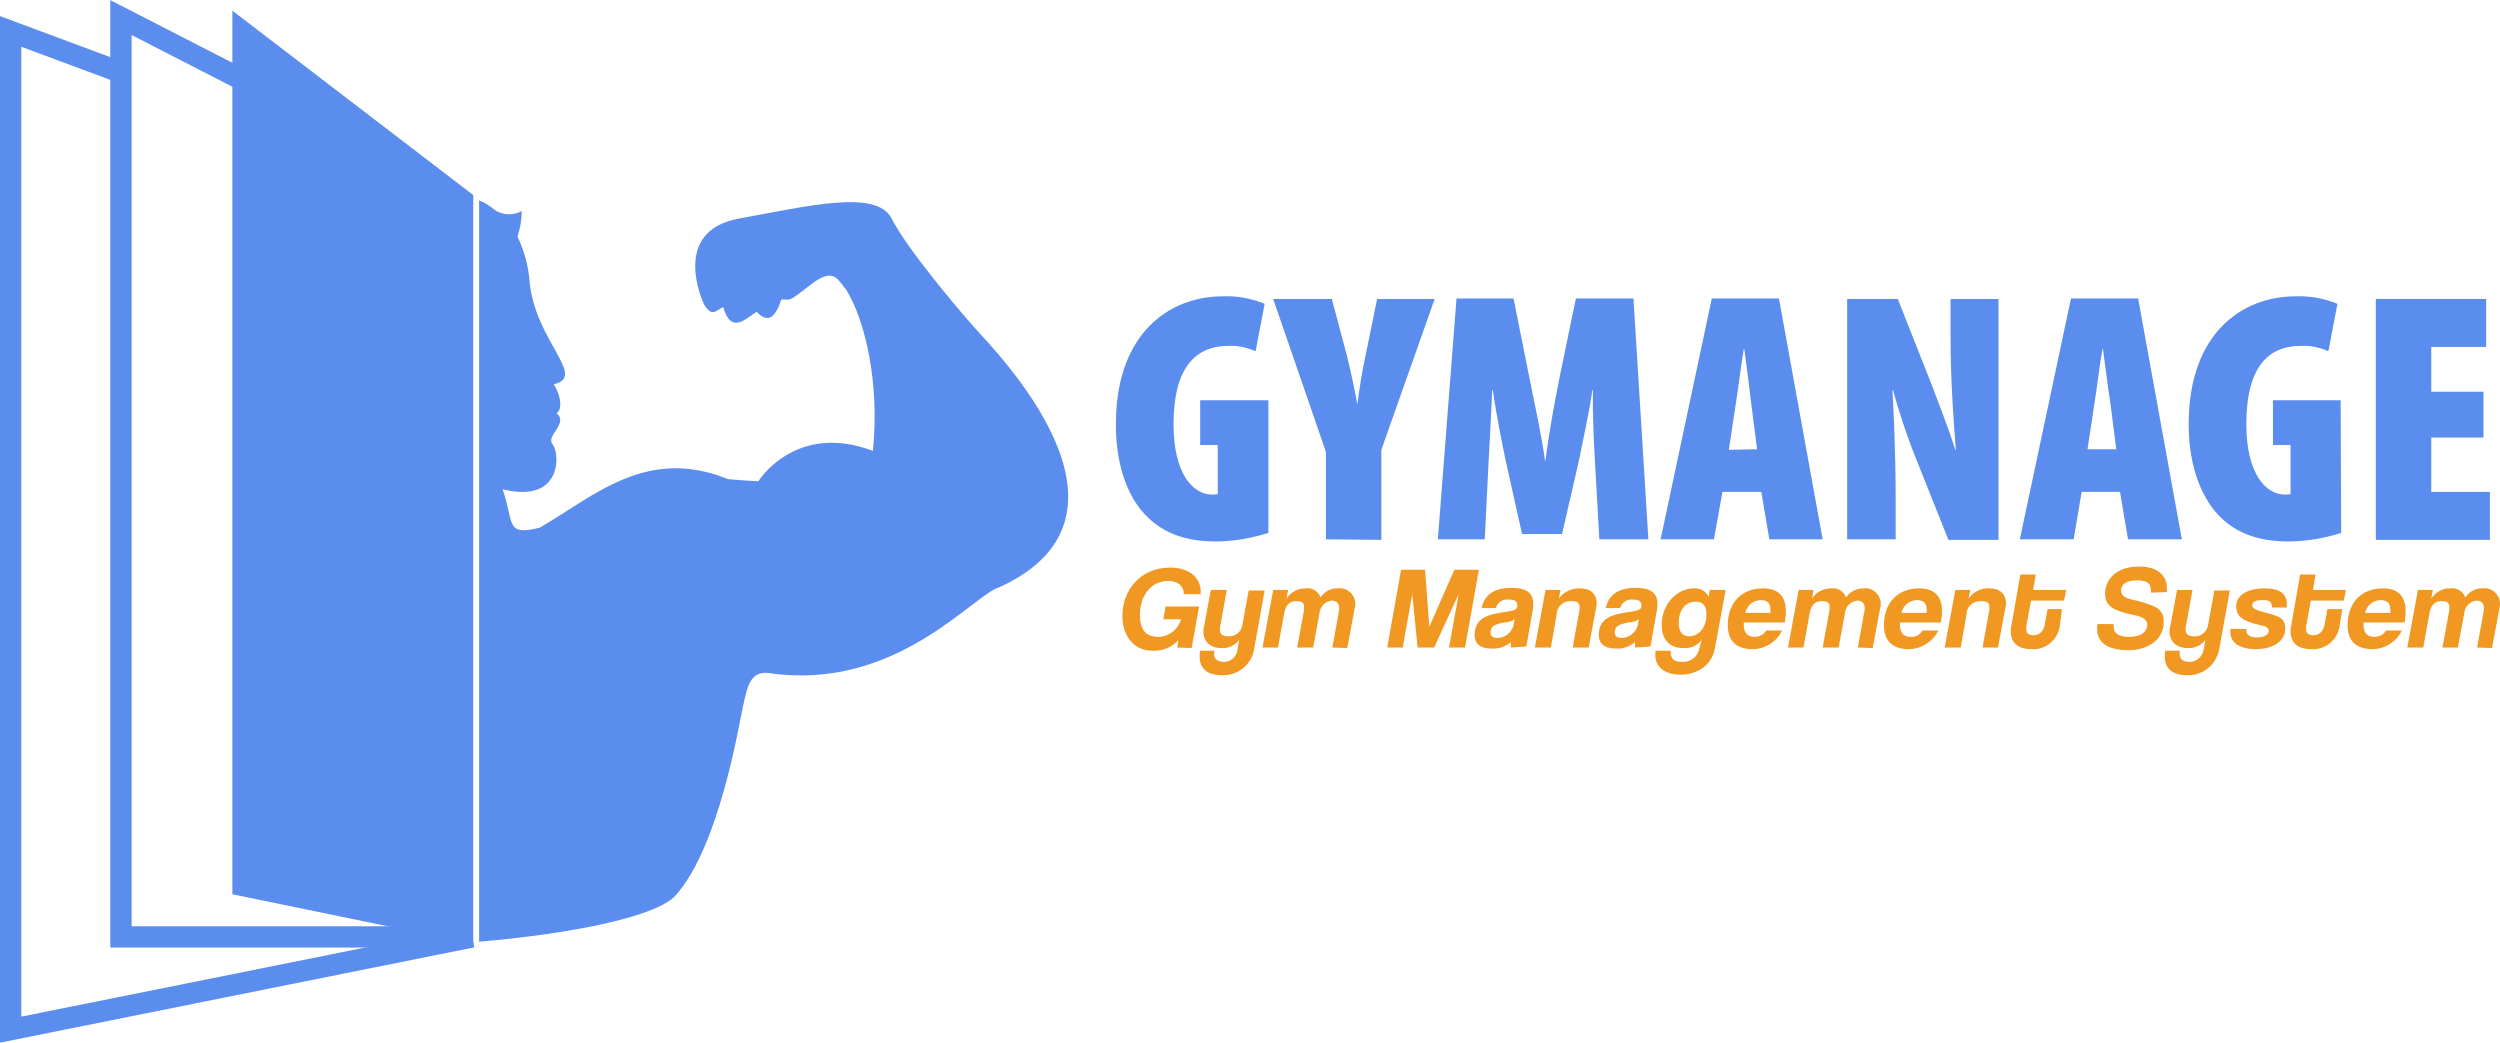
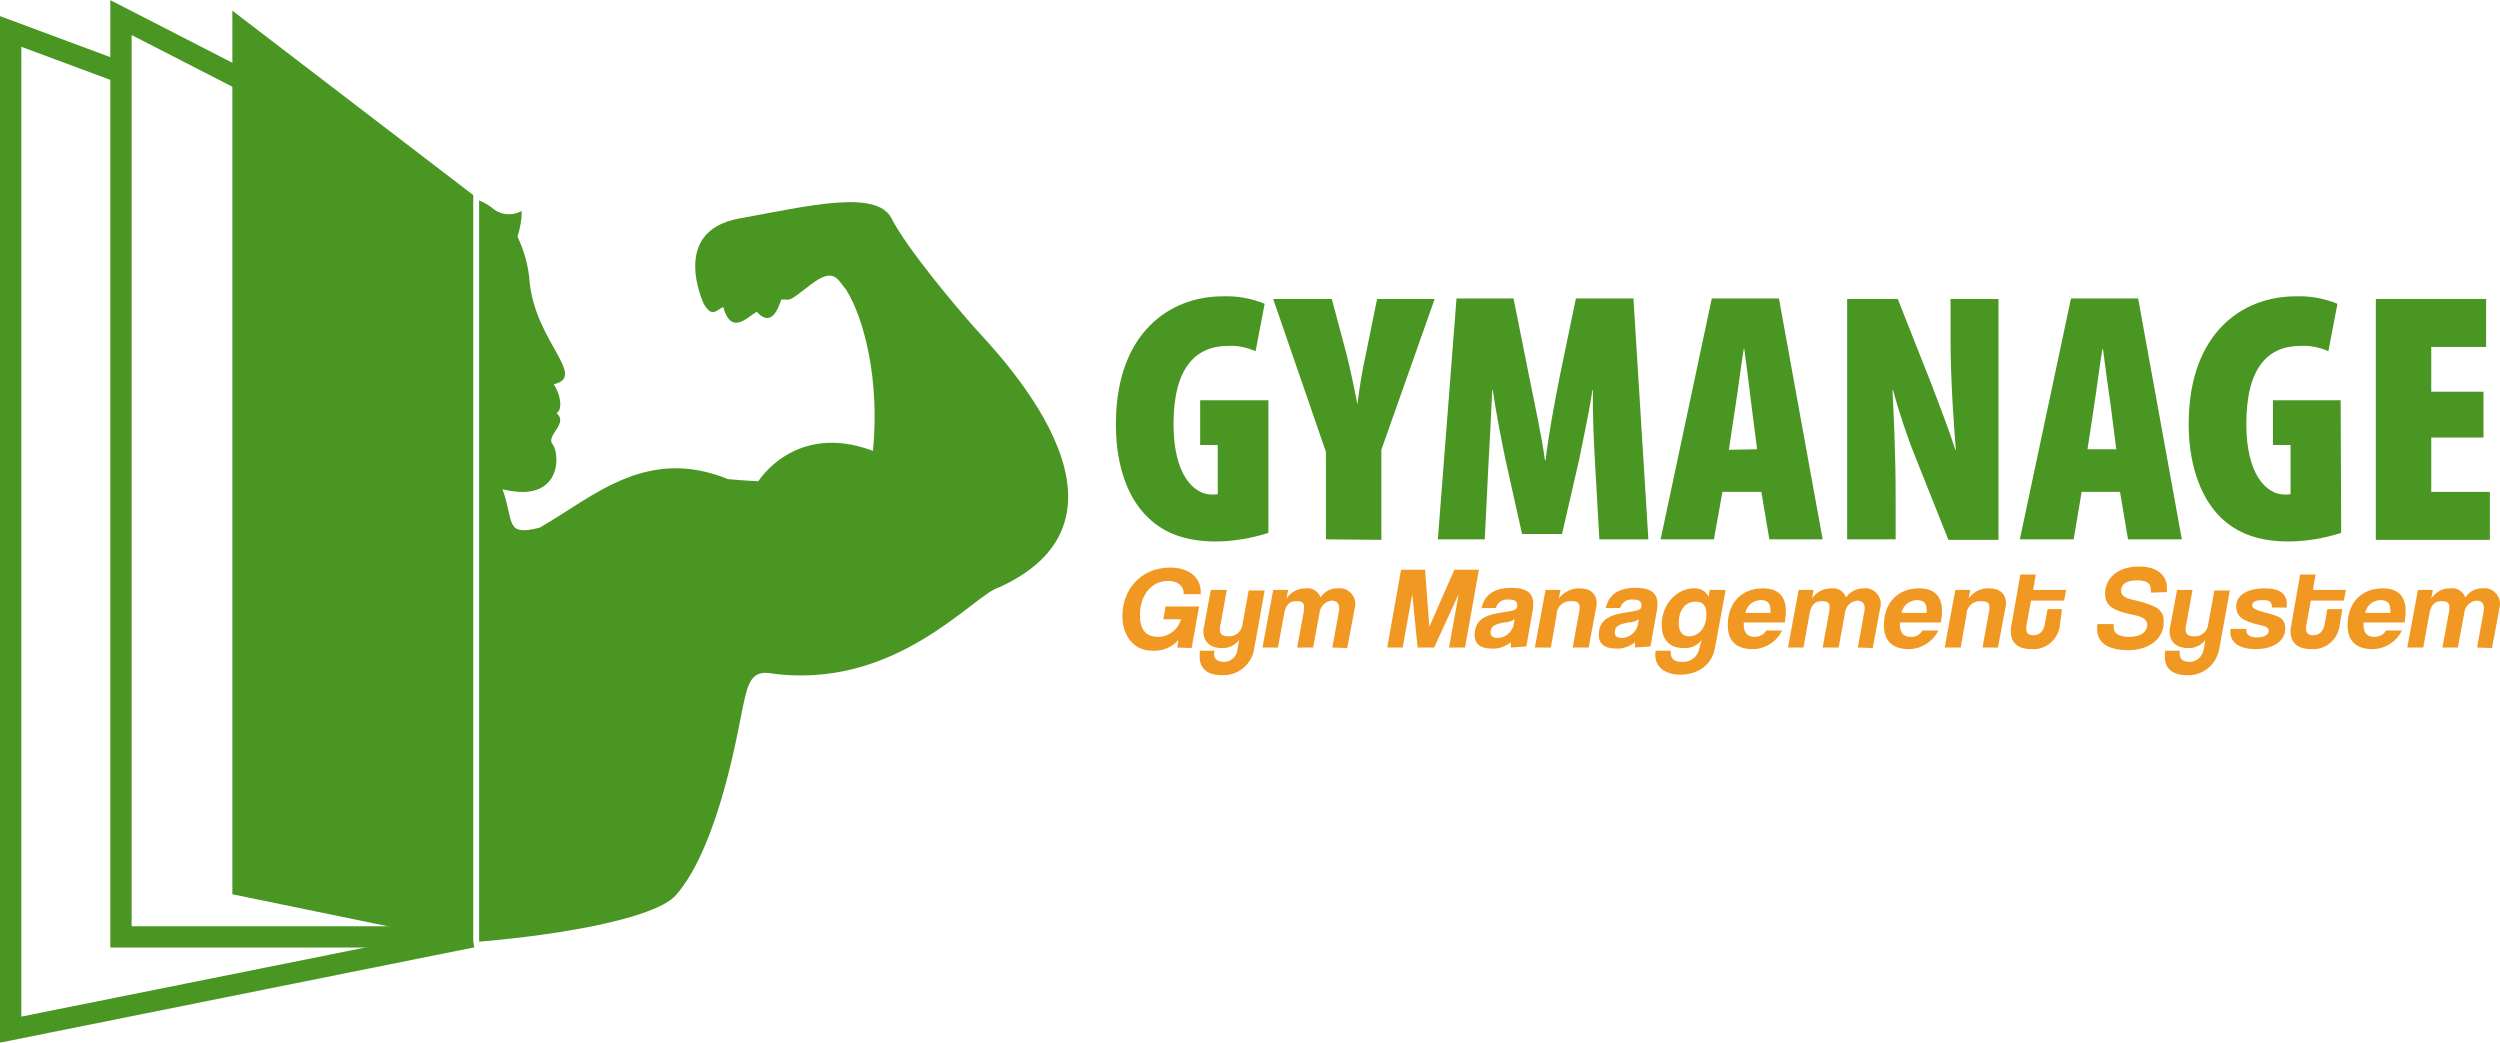
<svg xmlns="http://www.w3.org/2000/svg" version="1.1" id="Calque_1" x="0px" y="0px" viewBox="0 0 469.1 195.7" style="enable-background:new 0 0 469.1 195.7;" xml:space="preserve">
  <style type="text/css">
- 	.st0{fill:none;stroke:#5A8DEE;stroke-width:4;stroke-miterlimit:10;}
- 	.st1{fill:#5A8DEE;}
+ 	.st0{fill:none;stroke:#4A9622;stroke-width:4;stroke-miterlimit:10;}
+ 	.st1{fill:#4A9622;}
	.st2{fill:#F19822;}
</style>
  <polyline class="st0" points="88.6,175.8 2,193.2 2,5.9 22.7,13.6 " />
  <polyline class="st0" points="88.6,175.8 22.7,175.8 22.7,3.3 45.3,14.9 " />
  <polygon class="st1" points="88.8,36.6 88.8,177.1 43.6,167.8 43.6,2 " />
  <path class="st1" d="M187.5,110.2c-4.8,1.3-19.4,19.6-43.2,16.1c-3.6-0.5-4.1,2.7-4.9,6.3s-4.4,26.1-12.6,35.4  c-3.6,4-19.4,7.2-36.9,8.7V37.6c1,0.4,2,1,2.8,1.7l0,0c1.5,1.1,3.5,1.2,5.2,0.3c0,1.6-0.3,3.3-0.8,4.8l0,0c1.3,2.7,2.1,5.7,2.3,8.7  c1.2,11.1,10.8,17.6,4.5,19c1.6,2.5,1.5,5.1,0.5,5.4c2.4,2-2.1,4.2-0.7,5.9s1.8,11.2-9.4,8.4c2.2,6.2,0.4,8.9,7,7.2  c10.2-5.9,20-15.3,35.3-9.1c3.2,0.3,5.7,0.4,5.7,0.4s6.9-11.2,21.5-5.7c1.3-13.2-1.6-24.7-5-30.2c-1.7-2-2.3-4.4-6.8-0.9  s-3.5,2.6-5.4,2.7c-0.6,1.8-1.9,5.3-4.6,2.3c-2,1.2-4.8,4.4-6.3-0.9c-1.4,0.7-2.1,2-3.6-0.5c0,0-6.6-13.7,6.6-16.1s25.8-5.5,28.6,0  s11.7,16.1,15.4,20.3S217.5,96.5,187.5,110.2z" />
  <path class="st2" d="M220.9,121.5l0.2-1.4c-1.2,1.4-3,2.1-4.9,2c-3.6,0-5.6-3-5.6-6.5c0-4.8,3.3-9.1,9-9.1c3.4,0,5.7,1.8,5.7,4.5  c0,0.2,0,0.3,0,0.5h-3.2v-0.2c0-1.5-1.3-2.3-2.9-2.3c-3.1,0-5.3,2.6-5.3,6.4c0,2.5,0.9,4.1,3.4,4.1c2,0,3.8-1.4,4.3-3.3h-3.3  l0.4-2.4h6.3l-1.4,7.8L220.9,121.5z" />
  <path class="st2" d="M232.5,120.1c-0.8,1-2,1.6-3.3,1.5c-2.1,0-3.4-1.2-3.4-3.1c0-0.3,0-0.6,0.1-0.8l1.3-7h3l-1.2,6.6  c-0.1,0.2-0.1,0.5-0.1,0.8c0,1,0.6,1.3,1.6,1.3c1.2,0.1,2.4-0.8,2.6-2l1.2-6.6h3l-2,11.1c-0.5,2.9-3.1,4.9-6,4.8  c-2.8,0-4.2-1.3-4.2-3.5c0-0.4,0-0.7,0.1-1.1h2.7c0,0.2-0.1,0.4-0.1,0.6c0,1,0.7,1.5,2,1.5c1.3-0.1,2.3-1.1,2.4-2.3L232.5,120.1z" />
  <path class="st2" d="M250,121.5l1.2-6.6c0-0.2,0.1-0.5,0.1-0.7c0-1.1-0.6-1.5-1.4-1.5c-1.2,0.1-2.2,1.1-2.3,2.3l-1.2,6.5h-3l1.2-6.5  c0.1-0.4,0.1-0.8,0.1-1.1c0-0.9-0.5-1.1-1.5-1.1c-1.2,0-1.9,0.7-2.2,2.1l-1.2,6.6h-2.9l2-10.8h2.8l-0.3,1.6c0.8-1.2,2.1-1.9,3.6-1.9  c1.2-0.2,2.4,0.6,2.8,1.7c0.7-1.1,2-1.8,3.3-1.7c1.6-0.2,3,1,3.2,2.6c0,0.1,0,0.3,0,0.4c0,0.2,0,0.4-0.1,0.7l-1.4,7.5L250,121.5z" />
  <path class="st2" d="M271.9,121.5l1.8-10l-4.6,10H266l-1-10l-1.8,10h-2.9l2.6-14.6h4.5l0.8,10.7l4.7-10.7h4.6l-2.6,14.6H271.9z" />
  <path class="st2" d="M283.5,121.5c0-0.2,0-0.3,0-0.5c0-0.2,0-0.3,0-0.5c-1,0.8-2.3,1.3-3.6,1.2c-2.2,0-3.2-1-3.2-2.5  c0-3.2,2.3-3.9,5.9-4.4c2-0.3,2.1-0.6,2.1-1.2c0-0.9-0.6-1.1-1.7-1.1c-1.1-0.1-2.1,0.6-2.3,1.6h-2.7c0.5-2.2,2-3.8,5.6-3.8  c3,0,4.1,1.1,4.1,3c0,0.4,0,0.8-0.1,1.2l-1.2,6.8L283.5,121.5z M284.2,116.2c-0.6,0.4-1.3,0.6-2,0.6c-2.1,0.4-2.5,0.9-2.5,1.9  c0,0.7,0.5,1,1.3,1c1.4,0,2.6-1,3-2.3L284.2,116.2z" />
  <path class="st2" d="M295.1,121.5l1.2-6.6c0.1-0.3,0.1-0.6,0.1-0.9c0-1-0.5-1.2-1.6-1.2c-1.4-0.1-2.7,1-2.7,2.5c0,0,0,0,0,0  l-1.1,6.2H288l2-10.8h2.8l-0.3,1.6c0.9-1.2,2.4-2,4-1.9c1.9,0,3.1,1,3.1,2.8c0,0.3,0,0.6-0.1,0.8l-1.4,7.5L295.1,121.5z" />
  <path class="st2" d="M306.8,121.5c0-0.2,0-0.3,0-0.5c0-0.2,0-0.3,0-0.5c-1,0.8-2.3,1.3-3.6,1.2c-2.2,0-3.2-1-3.2-2.5  c0-3.2,2.3-3.9,5.9-4.4c2-0.3,2.1-0.6,2.1-1.2c0-0.9-0.6-1.1-1.7-1.1c-1.1-0.1-2,0.6-2.3,1.6h-2.7c0.5-2.2,2-3.8,5.6-3.8  c3,0,4.1,1.1,4.1,3c0,0.4,0,0.8-0.1,1.2l-1.2,6.8L306.8,121.5z M307.5,116.2c-0.6,0.4-1.3,0.6-2,0.6c-2.1,0.4-2.5,0.9-2.5,1.9  c0,0.7,0.5,1,1.3,1c1.4,0,2.6-1,3-2.3L307.5,116.2z" />
  <path class="st2" d="M319.3,120.1c-0.8,1-2,1.6-3.4,1.5c-3,0-4.1-2-4.1-4.3c0-4.1,3-6.9,6-6.9c1.2-0.1,2.3,0.5,2.8,1.6l0.2-1.3h3  l-2,10.9c-0.6,3.3-3.4,5-6.5,5c-2.8,0-4.7-1.4-4.7-3.7c0-0.3,0-0.6,0.1-0.8h2.8c0,0.1,0,0.3,0,0.4c0,1.2,0.8,1.7,2.1,1.7  c1.5,0.1,2.9-0.9,3.2-2.3L319.3,120.1z M320.2,115.3c0-1.7-0.7-2.4-2-2.4c-2.1,0-3.2,1.7-3.2,4c0,1.8,0.8,2.5,2,2.5  C318.6,119.4,320.2,117.9,320.2,115.3z" />
  <path class="st2" d="M327.2,116.8v0.5c0,1.5,0.8,2.2,2,2.2c0.9,0,1.8-0.4,2.2-1.2h3c-1,2.1-3.2,3.5-5.5,3.5c-3.1,0-4.7-1.5-4.7-4.5  c0-4.2,2.6-6.9,6.6-6.9c2.8,0,4.3,1.4,4.3,4.3c0,0.7-0.1,1.4-0.2,2.1H327.2z M332.2,115c0-0.2,0-0.4,0-0.7c0-1.4-0.9-1.7-1.9-1.7  c-1.4,0.1-2.5,1-2.8,2.4H332.2z" />
  <path class="st2" d="M348.6,121.5l1.2-6.6c0-0.2,0.1-0.5,0.1-0.7c0-1.1-0.6-1.5-1.4-1.5c-1.2,0.1-2.2,1.1-2.3,2.3l-1.2,6.5h-3  l1.2-6.5c0.1-0.4,0.1-0.8,0.1-1.1c0-0.9-0.5-1.1-1.5-1.1c-1.2,0-1.9,0.7-2.2,2.1l-1.2,6.6h-2.9l2-10.8h2.8l-0.3,1.6  c0.8-1.2,2.1-1.9,3.6-1.9c1.2-0.2,2.4,0.6,2.8,1.7c0.7-1.1,2-1.7,3.3-1.7c1.6-0.2,3,1,3.2,2.6c0,0.1,0,0.3,0,0.4  c0,0.2,0,0.4-0.1,0.7l-1.4,7.5L348.6,121.5z" />
  <path class="st2" d="M356.5,116.8v0.5c0,1.5,0.8,2.2,2,2.2c0.9,0.1,1.8-0.4,2.2-1.2h3c-1,2.1-3.2,3.5-5.5,3.5  c-3.1,0-4.7-1.5-4.7-4.5c0-4.2,2.6-6.9,6.6-6.9c2.8,0,4.3,1.4,4.3,4.3c0,0.7-0.1,1.4-0.2,2.1H356.5z M361.5,115c0-0.2,0.1-0.4,0-0.7  c0-1.4-0.9-1.7-1.9-1.7c-1.4,0.1-2.5,1-2.8,2.4H361.5z" />
  <path class="st2" d="M372,121.5l1.2-6.6c0.1-0.3,0.1-0.6,0.1-0.9c0-1-0.5-1.2-1.6-1.2c-1.4-0.1-2.7,1-2.7,2.5c0,0,0,0,0,0l-1.1,6.2  h-3l2-10.8h2.8l-0.3,1.6c0.9-1.3,2.4-2,3.9-1.9c1.9,0,3.1,1,3.1,2.8c0,0.3,0,0.6-0.1,0.8l-1.4,7.5L372,121.5z" />
  <path class="st2" d="M386.5,117.5c-0.4,2.6-2.7,4.5-5.3,4.3c-2.8,0-3.9-1.4-3.9-3.3c0-0.3,0-0.7,0.1-1l1.7-9.7h2.9l-0.5,2.9h6.2  l-0.4,2h-6.2l-0.8,4.4c-0.1,0.3-0.1,0.6-0.1,0.8c0,1,0.5,1.3,1.4,1.3c1.1,0,1.9-0.8,2.1-2.1l0.5-2.8h2.7L386.5,117.5z" />
  <path class="st2" d="M403.6,111.2c0-0.1,0-0.2,0-0.4c0-1.5-0.9-1.9-2.6-1.9c-2,0-3,0.7-3,2c0,0.7,0.6,1.3,2,1.6  c1.4,0.3,2.9,0.7,4.2,1.3c1.2,0.5,1.9,1.6,1.8,2.9c0,3.5-3.2,5.3-6.6,5.3c-3.9,0-5.9-1.4-5.9-4c0-0.3,0-0.6,0.1-0.9h3  c0,0.2,0,0.3,0,0.5c0,1.4,1.2,1.9,2.9,1.9c2.2,0,3.4-0.9,3.4-2.3c0-0.7-0.5-1.3-2-1.7c-4.1-0.8-5.9-1.6-5.9-4.1  c0-2.8,2.2-5.1,6.4-5.1c3.3,0,5.2,1.6,5.2,4c0,0.2,0,0.5,0,0.8L403.6,111.2z" />
  <path class="st2" d="M413.8,120.1c-0.8,1-2,1.6-3.3,1.5c-2.1,0-3.4-1.2-3.4-3.1c0-0.3,0-0.6,0.1-0.8l1.3-7h2.9l-1.2,6.6  c-0.1,0.2-0.1,0.5-0.1,0.8c0,1,0.6,1.3,1.6,1.3c1.2,0.1,2.4-0.8,2.6-2l1.2-6.6h2.9l-2,11.1c-0.6,2.9-3.1,4.9-6,4.8  c-2.8,0-4.2-1.3-4.2-3.5c0-0.4,0-0.7,0.1-1.1h2.7c0,0.2,0,0.4,0,0.6c0,1,0.6,1.5,2,1.5c1.3-0.1,2.3-1.1,2.5-2.3L413.8,120.1z" />
  <path class="st2" d="M426.3,114c0-1.1-0.4-1.4-1.7-1.4s-2,0.3-2,1c0,0.5,0.6,0.8,1.6,1.1c3.2,0.9,4.6,1,4.6,3.3  c0,2.2-2.1,3.8-5.6,3.8c-2.9,0-4.7-1.2-4.7-3.2c0-0.2,0-0.4,0-0.6h3c0,0.1,0,0.2,0,0.3c0,0.9,0.8,1.3,2,1.3s2.2-0.4,2.2-1.2  c0-0.6-0.5-0.9-1.6-1.1c-3.5-0.8-4.5-1.7-4.5-3.6c0-1.6,1.5-3.3,5.4-3.3c2.9,0,4.1,1.1,4.1,3c0,0.2,0,0.4,0,0.6L426.3,114z" />
  <path class="st2" d="M439,117.5c-0.4,2.6-2.7,4.5-5.3,4.3c-2.8,0-3.9-1.4-3.9-3.3c0-0.3,0-0.7,0.1-1l1.7-9.7h2.9l-0.5,2.9h6.2  l-0.4,2h-6.2l-0.8,4.4c-0.1,0.3-0.1,0.6-0.1,0.8c0,1,0.5,1.3,1.4,1.3c1.1,0,1.9-0.8,2.1-2.1l0.5-2.8h2.8L439,117.5z" />
  <path class="st2" d="M443.5,116.8v0.5c0,1.5,0.7,2.2,2,2.2c0.9,0,1.8-0.4,2.2-1.2h3c-1,2.1-3.2,3.5-5.5,3.5c-3.1,0-4.7-1.5-4.7-4.5  c0-4.2,2.6-6.9,6.6-6.9c2.8,0,4.3,1.4,4.3,4.3c0,0.7-0.1,1.4-0.2,2.1H443.5z M448.5,115c0-0.2,0.1-0.4,0-0.7c0-1.4-0.9-1.7-1.9-1.7  c-1.4,0.1-2.5,1-2.8,2.4H448.5z" />
  <path class="st2" d="M464.8,121.5l1.2-6.6c0-0.2,0.1-0.5,0.1-0.7c0-1.1-0.6-1.5-1.4-1.5c-1.2,0.1-2.2,1.1-2.3,2.3l-1.2,6.5h-2.9  l1.2-6.5c0.1-0.4,0.1-0.8,0.1-1.1c0-0.9-0.5-1.1-1.5-1.1c-1.2,0-1.9,0.7-2.2,2.1l-1.2,6.6h-3l2-10.8h2.8l-0.3,1.6  c0.8-1.2,2.2-2,3.6-1.9c1.2-0.2,2.4,0.6,2.8,1.7c0.7-1.1,2-1.8,3.3-1.7c1.6-0.2,3,1,3.2,2.6c0,0.1,0,0.2,0,0.4c0,0.2,0,0.4-0.1,0.7  l-1.4,7.5L464.8,121.5z" />
  <path class="st1" d="M238,100c-3.2,1-6.6,1.6-9.9,1.6c-5.7,0-9.7-1.6-12.7-4.5c-4.2-4-6.2-10.8-6-18.4c0.3-16,9.8-23.1,20.1-23.1  c2.7-0.1,5.3,0.4,7.8,1.4l-1.7,8.9c-1.6-0.7-3.4-1.1-5.1-1c-6.1,0-10.3,4-10.3,14.7c0,9.5,3.8,13.2,7.2,13.2c0.4,0,0.8,0,1.1-0.1  v-9.2h-3.3v-8.4H238L238,100z" />
  <path class="st1" d="M248.8,101.2V84.8l-9.9-28.7h11l2.8,10.5c0.7,2.8,1.4,6.1,2,9.3h0c0.4-3.2,0.9-6.4,1.6-9.5l2.1-10.3h10.8  l-10,28.3v16.9L248.8,101.2z" />
  <path class="st1" d="M299.3,87c-0.2-3.6-0.5-9-0.4-13.8h-0.1c-0.7,4.8-2,10.4-2.5,13.1l-3.2,13.9h-7.5l-3.1-13.9  c-0.6-2.8-1.7-8.4-2.4-13.1h-0.1c-0.2,4.8-0.5,10.2-0.7,13.8l-0.7,14.2h-8.8l3.5-45.2H284l2.9,14.5c1.1,5.6,2.3,10.8,3,15.9h0.1  c0.6-4.9,1.6-10.4,2.7-15.9l3-14.5h10.8l2.8,45.2h-9.2L299.3,87z" />
  <path class="st1" d="M323.2,92.3l-1.6,8.9h-10l9.6-45.2h12.6l8.2,45.2h-10l-1.5-8.9H323.2z M329.7,84.3l-1.1-8.6  c-0.3-2.5-0.9-7.4-1.3-10.2h-0.1c-0.5,2.9-1.1,7.9-1.5,10.3l-1.3,8.6L329.7,84.3z" />
  <path class="st1" d="M346.6,101.2V56.1h9.5l6.4,16.2c1.1,2.9,3.3,8.6,4.4,12.1h0.1c-0.3-3.7-1-12.5-1-21v-7.3h9v45.2h-9.4L359.5,86  c-1.7-4.2-3.1-8.5-4.3-12.8h-0.1c0.2,3.9,0.6,11.4,0.6,20.2v7.8L346.6,101.2z" />
  <path class="st1" d="M390.6,92.3l-1.5,8.9H379l9.6-45.2h12.6l8.2,45.2h-10.1l-1.5-8.9H390.6z M397.1,84.3l-1.1-8.6  c-0.4-2.5-1-7.3-1.4-10.2h-0.1c-0.5,2.8-1.1,7.8-1.5,10.2l-1.3,8.6L397.1,84.3z" />
  <path class="st1" d="M439.3,100c-3.2,1-6.6,1.6-9.9,1.6c-5.7,0-9.7-1.6-12.7-4.5c-4.1-4-6.2-10.8-6-18.4c0.3-16,9.8-23.1,20.1-23.1  c2.7-0.1,5.3,0.4,7.8,1.4l-1.7,8.9c-1.6-0.7-3.4-1.1-5.2-1c-6.1,0-10.2,4-10.2,14.7c0,9.5,3.8,13.2,7.2,13.2c0.4,0,0.8,0,1.1-0.1  v-9.2h-3.3v-8.4h12.7L439.3,100z" />
  <path class="st1" d="M466,82.1h-9.8v10.2h11v9h-21.4V56.1h20.7v9h-10.3v8.4h9.8V82.1z" />
</svg>
